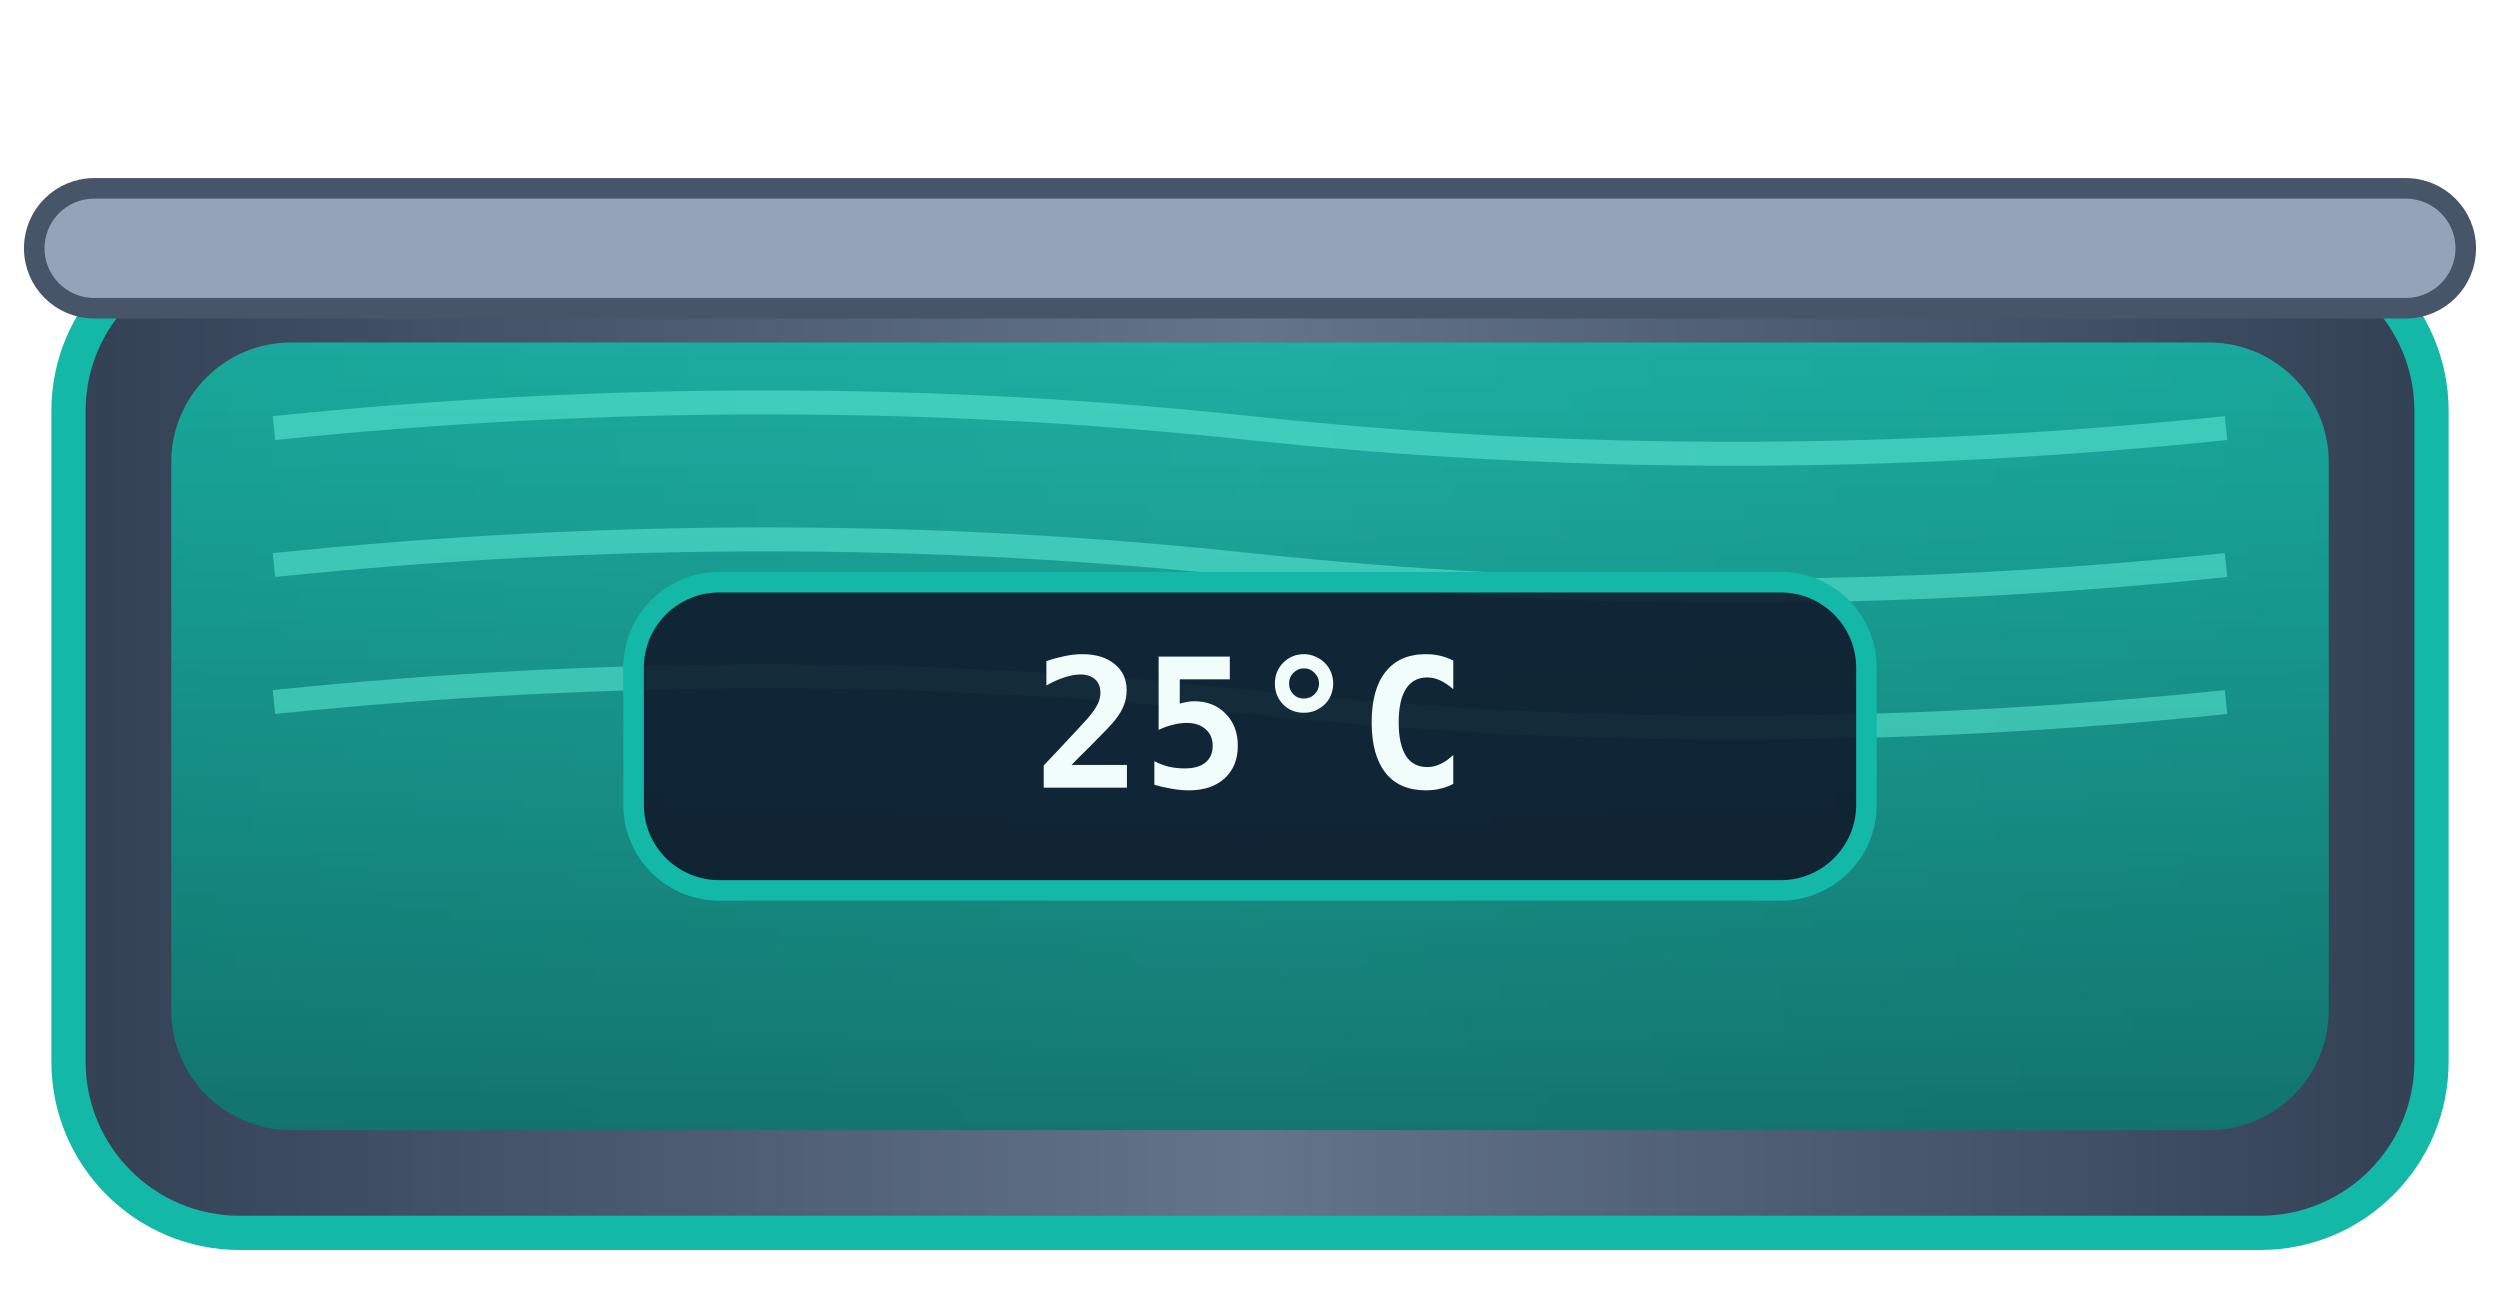
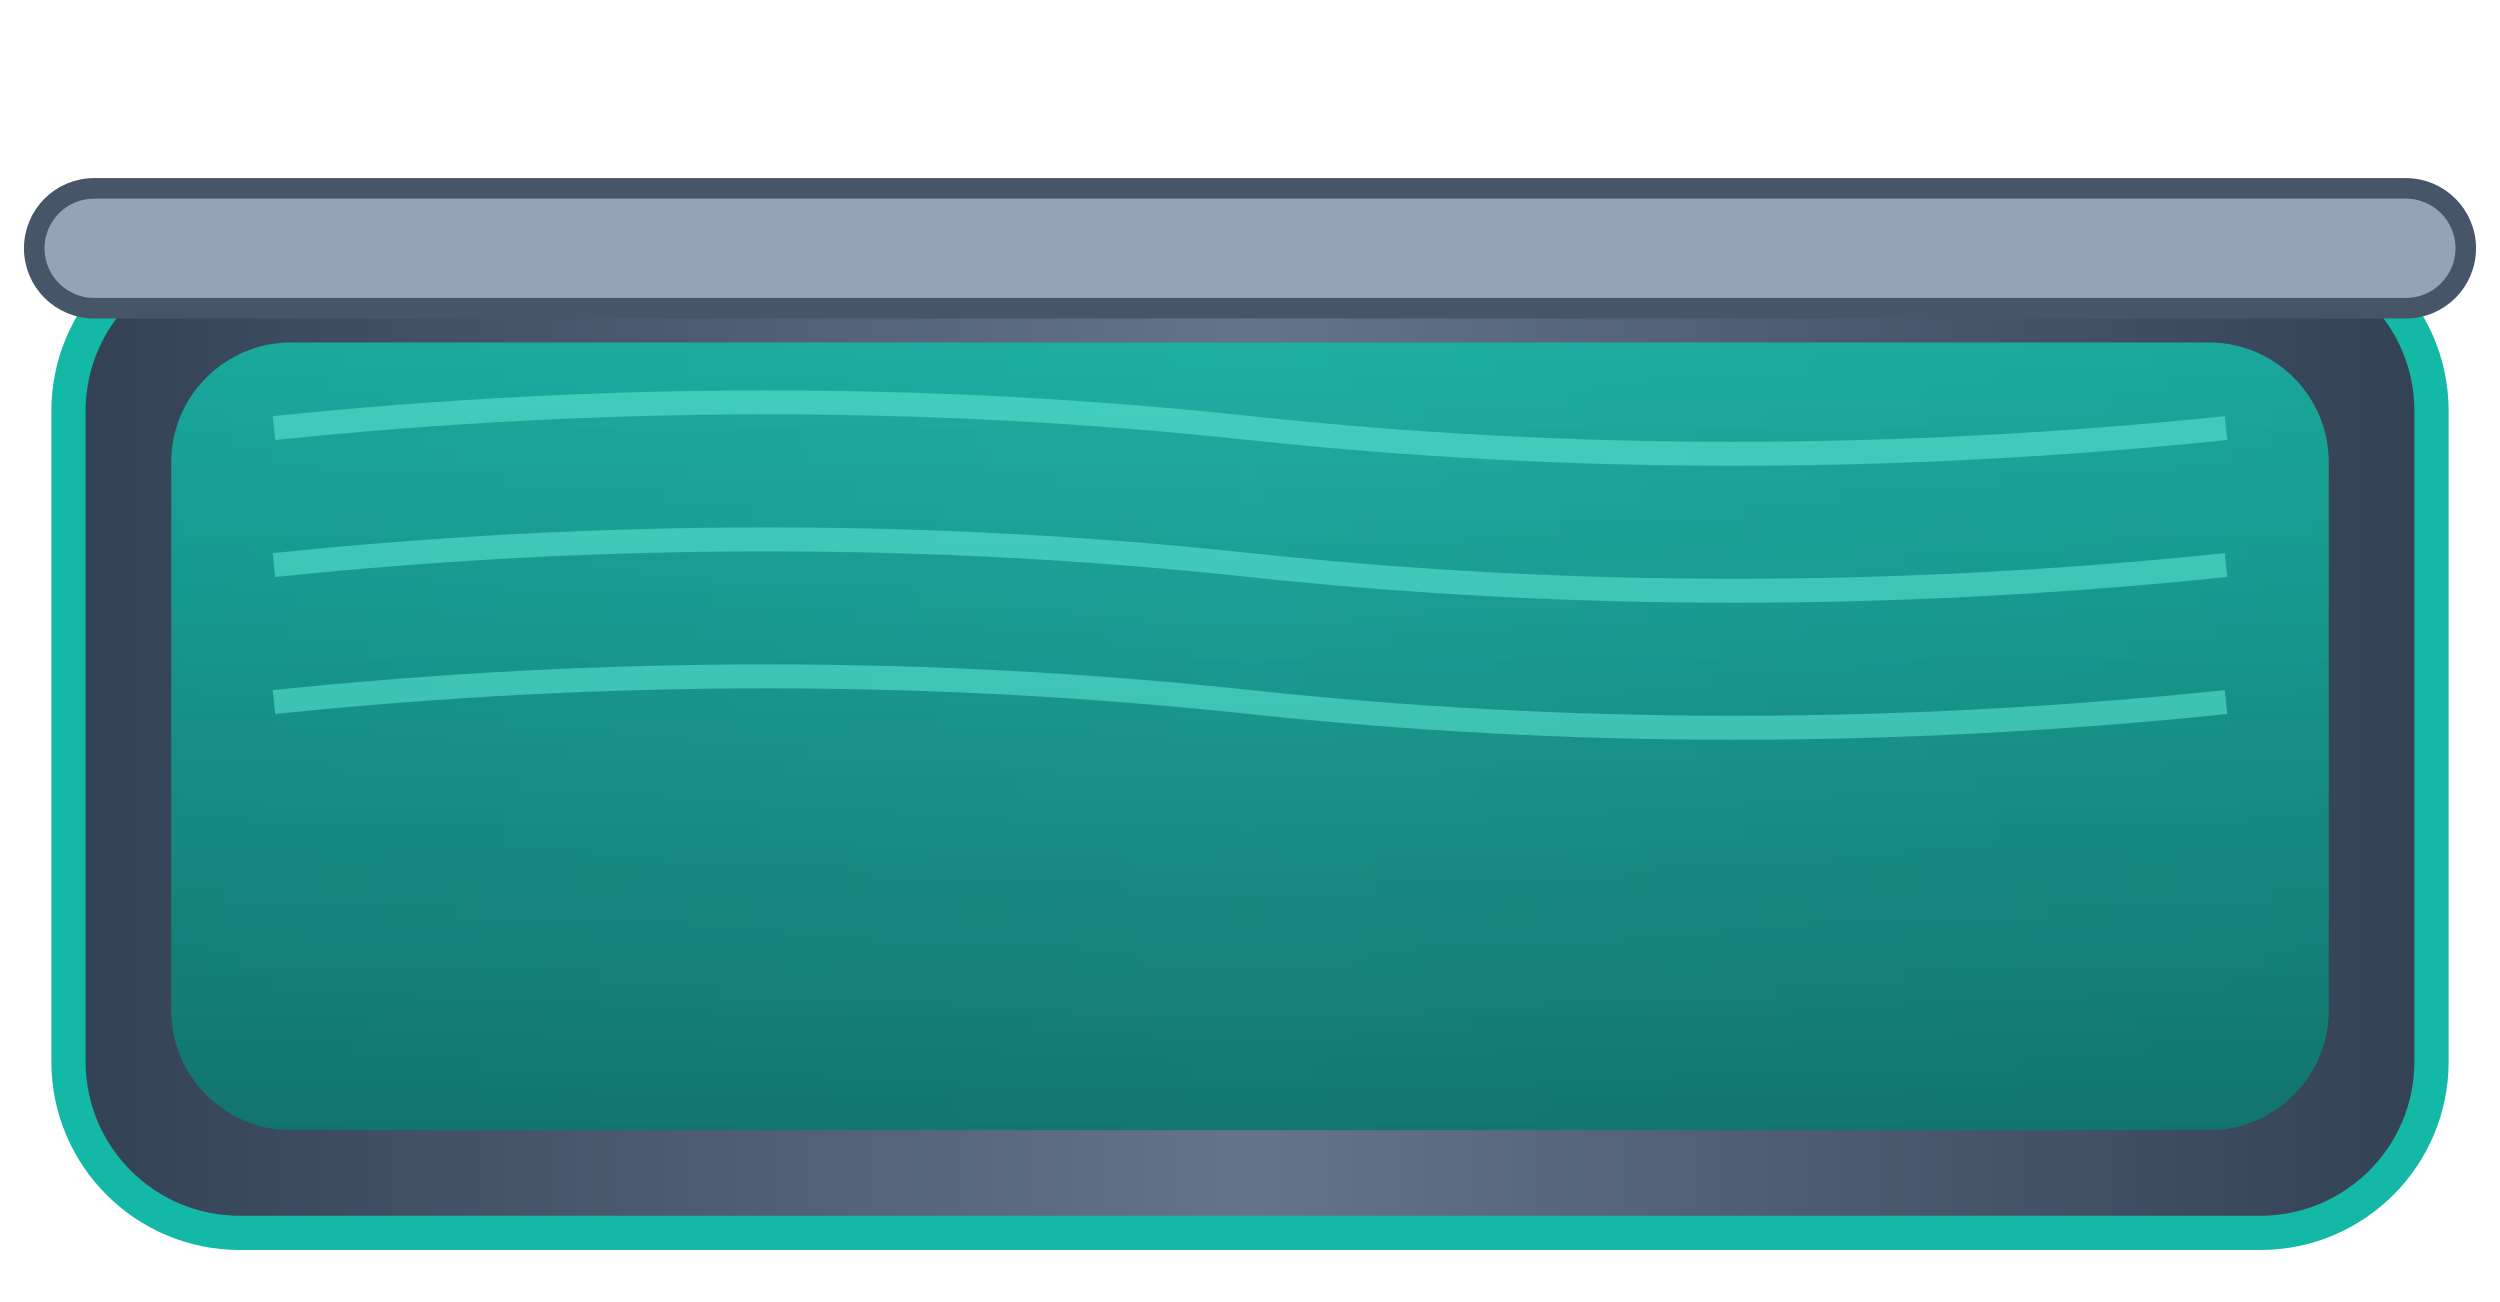
<svg xmlns="http://www.w3.org/2000/svg" viewBox="0 0 146 76">
  <defs>
    <linearGradient id="liq" x1="0" y1="0" x2="0" y2="1">
      <stop offset="0%" stop-color="#14b8a6" stop-opacity="0.86" />
      <stop offset="100%" stop-color="#0f766e" stop-opacity="0.94" />
    </linearGradient>
    <linearGradient id="tub" x1="0" y1="0" x2="1" y2="0">
      <stop offset="0%" stop-color="#334155" />
      <stop offset="50%" stop-color="#64748b" />
      <stop offset="100%" stop-color="#334155" />
    </linearGradient>
  </defs>
  <rect x="4" y="14" width="138" height="58" rx="10" fill="url(#tub)" stroke="#14b8a6" stroke-width="2" />
  <rect x="10" y="20" width="126" height="46" rx="7" fill="url(#liq)" />
  <rect x="2" y="11" width="142" height="7" rx="3.5" fill="#94a3b8" stroke="#475569" stroke-width="1.2" />
  <path d="M16 25 Q45 22 73 25 T130 25" fill="none" stroke="#5eead4" stroke-opacity="0.55" stroke-width="1.4" />
  <path d="M16 33 Q45 30 73 33 T130 33" fill="none" stroke="#5eead4" stroke-opacity="0.55" stroke-width="1.4" />
  <path d="M16 41 Q45 38 73 41 T130 41" fill="none" stroke="#5eead4" stroke-opacity="0.55" stroke-width="1.4" />
-   <rect x="37" y="34" width="72" height="18" rx="5" fill="#0f172a" fill-opacity="0.88" stroke="#14b8a6" stroke-width="1.2" />
-   <text x="73" y="46" text-anchor="middle" font-family="ui-monospace,monospace" font-size="10.5" font-weight="bold" fill="#f0fdfa">25°C</text>
</svg>
